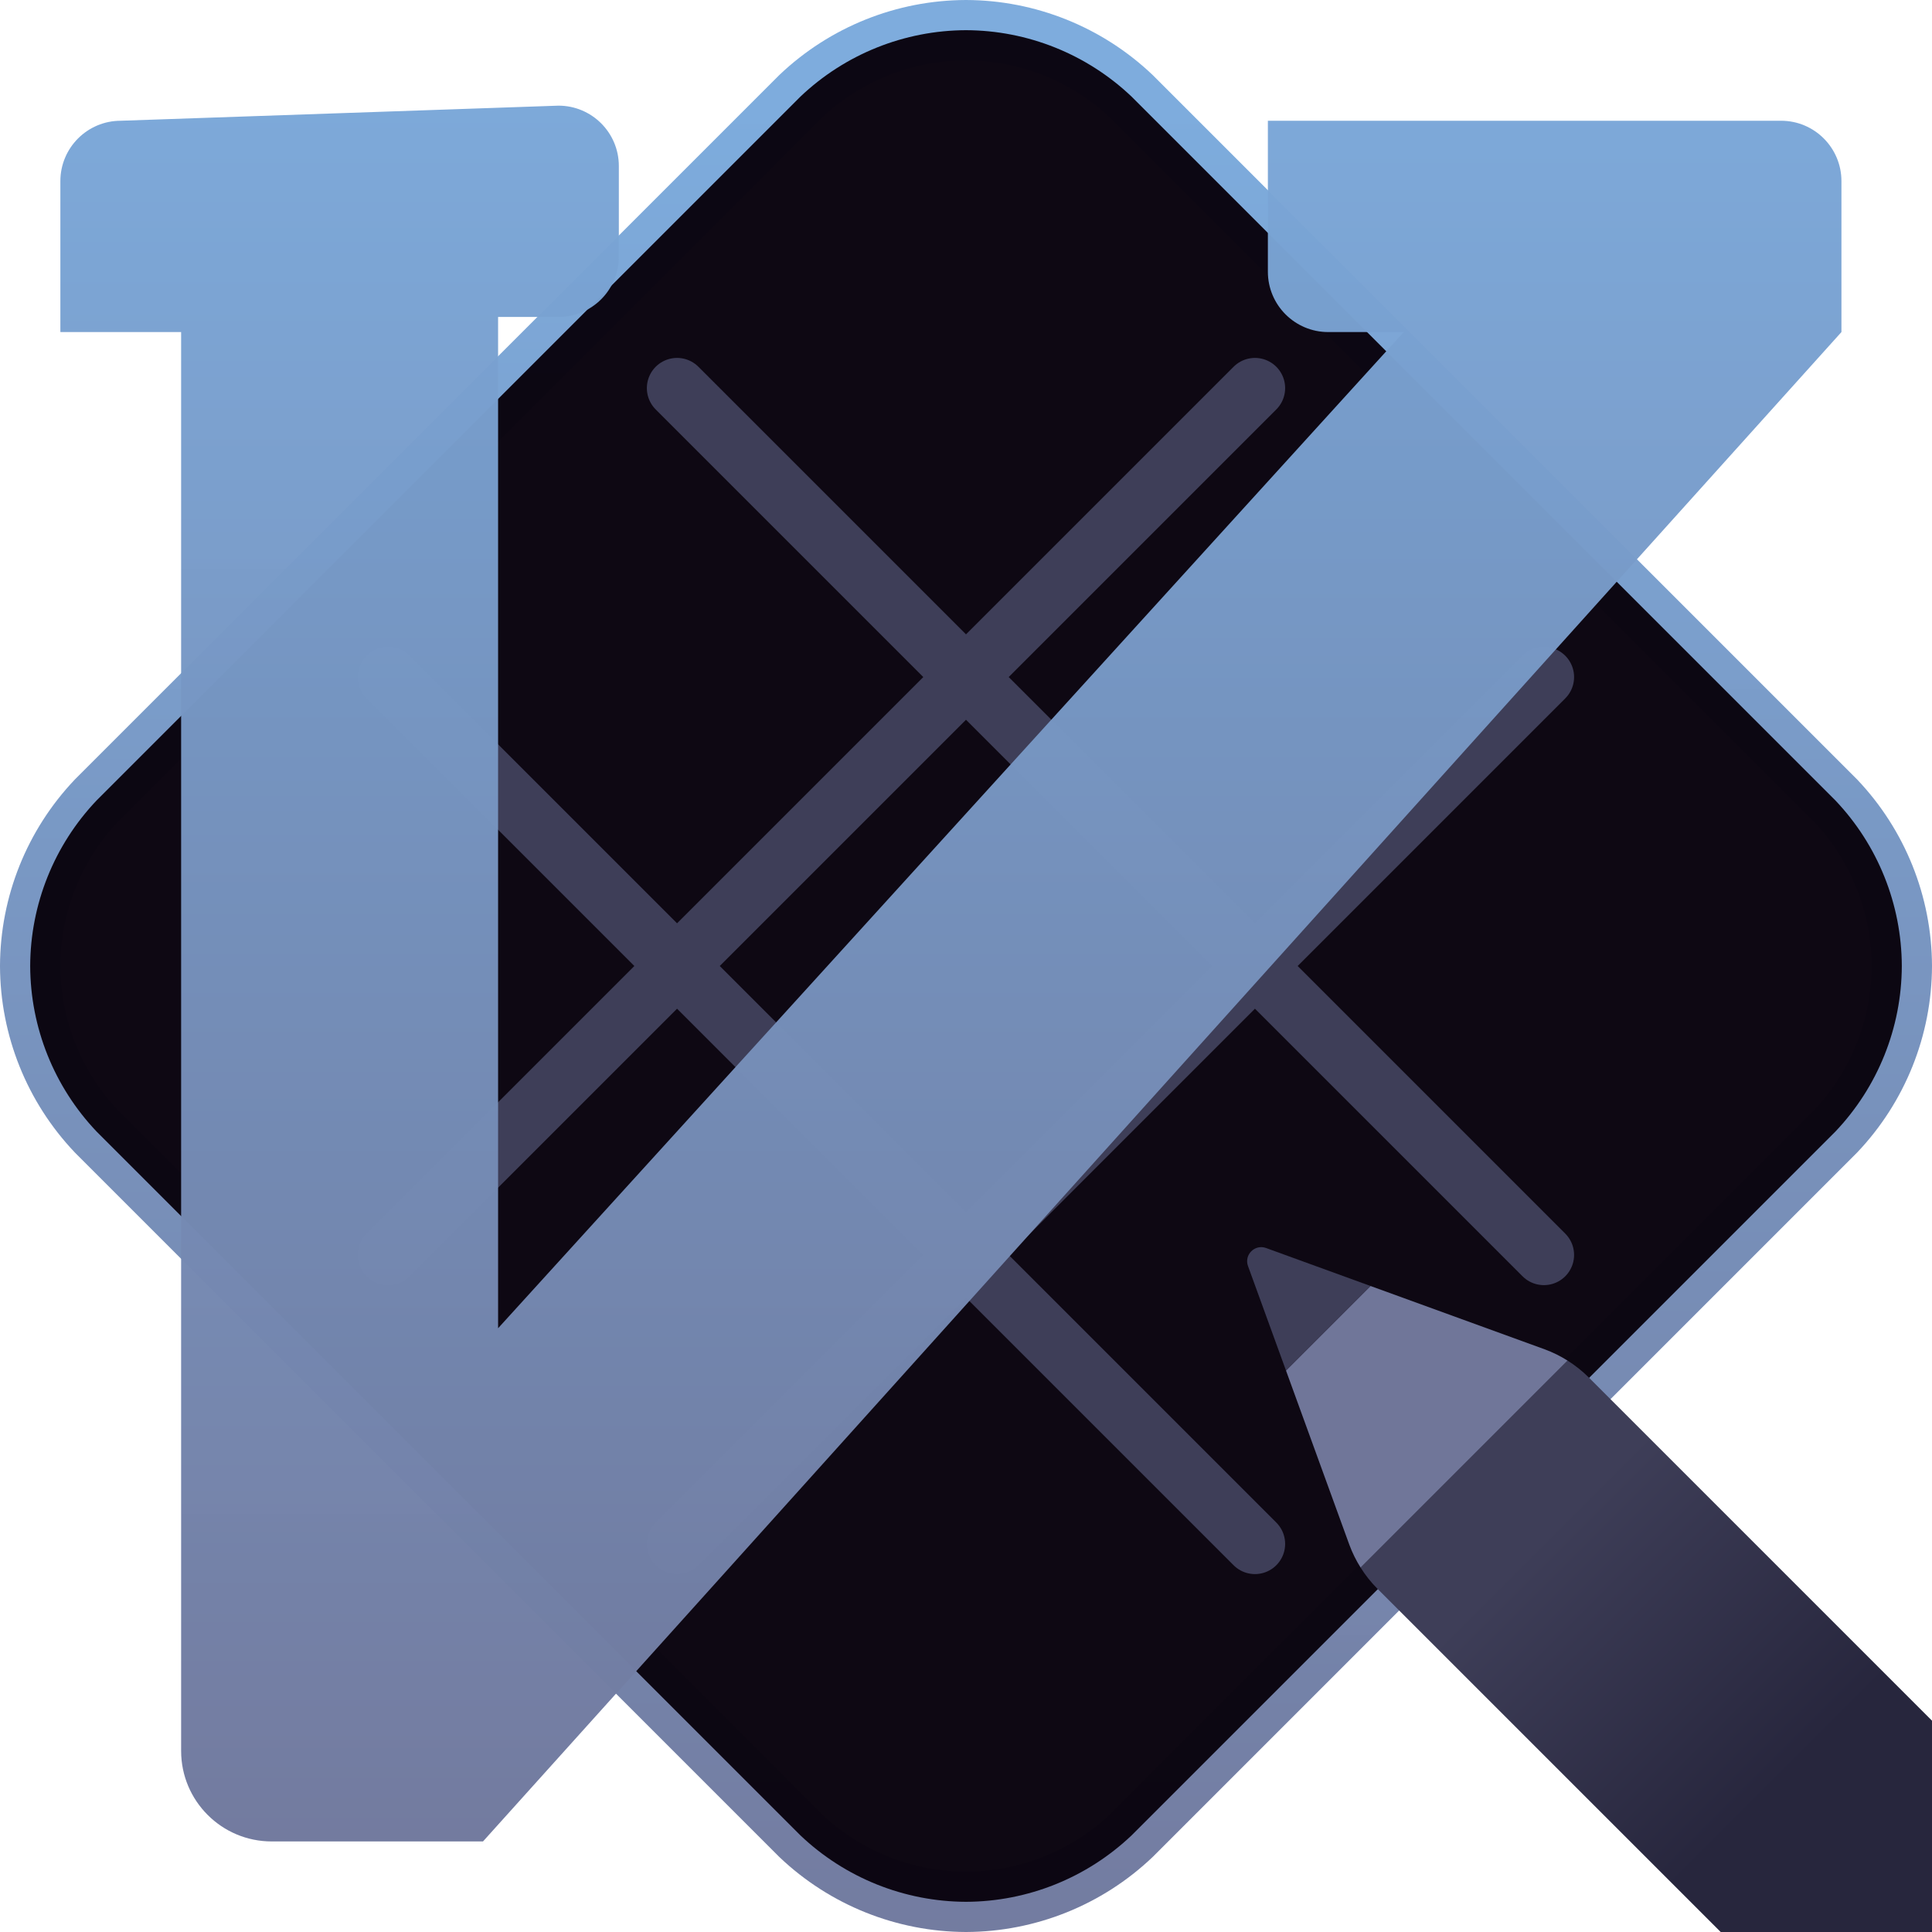
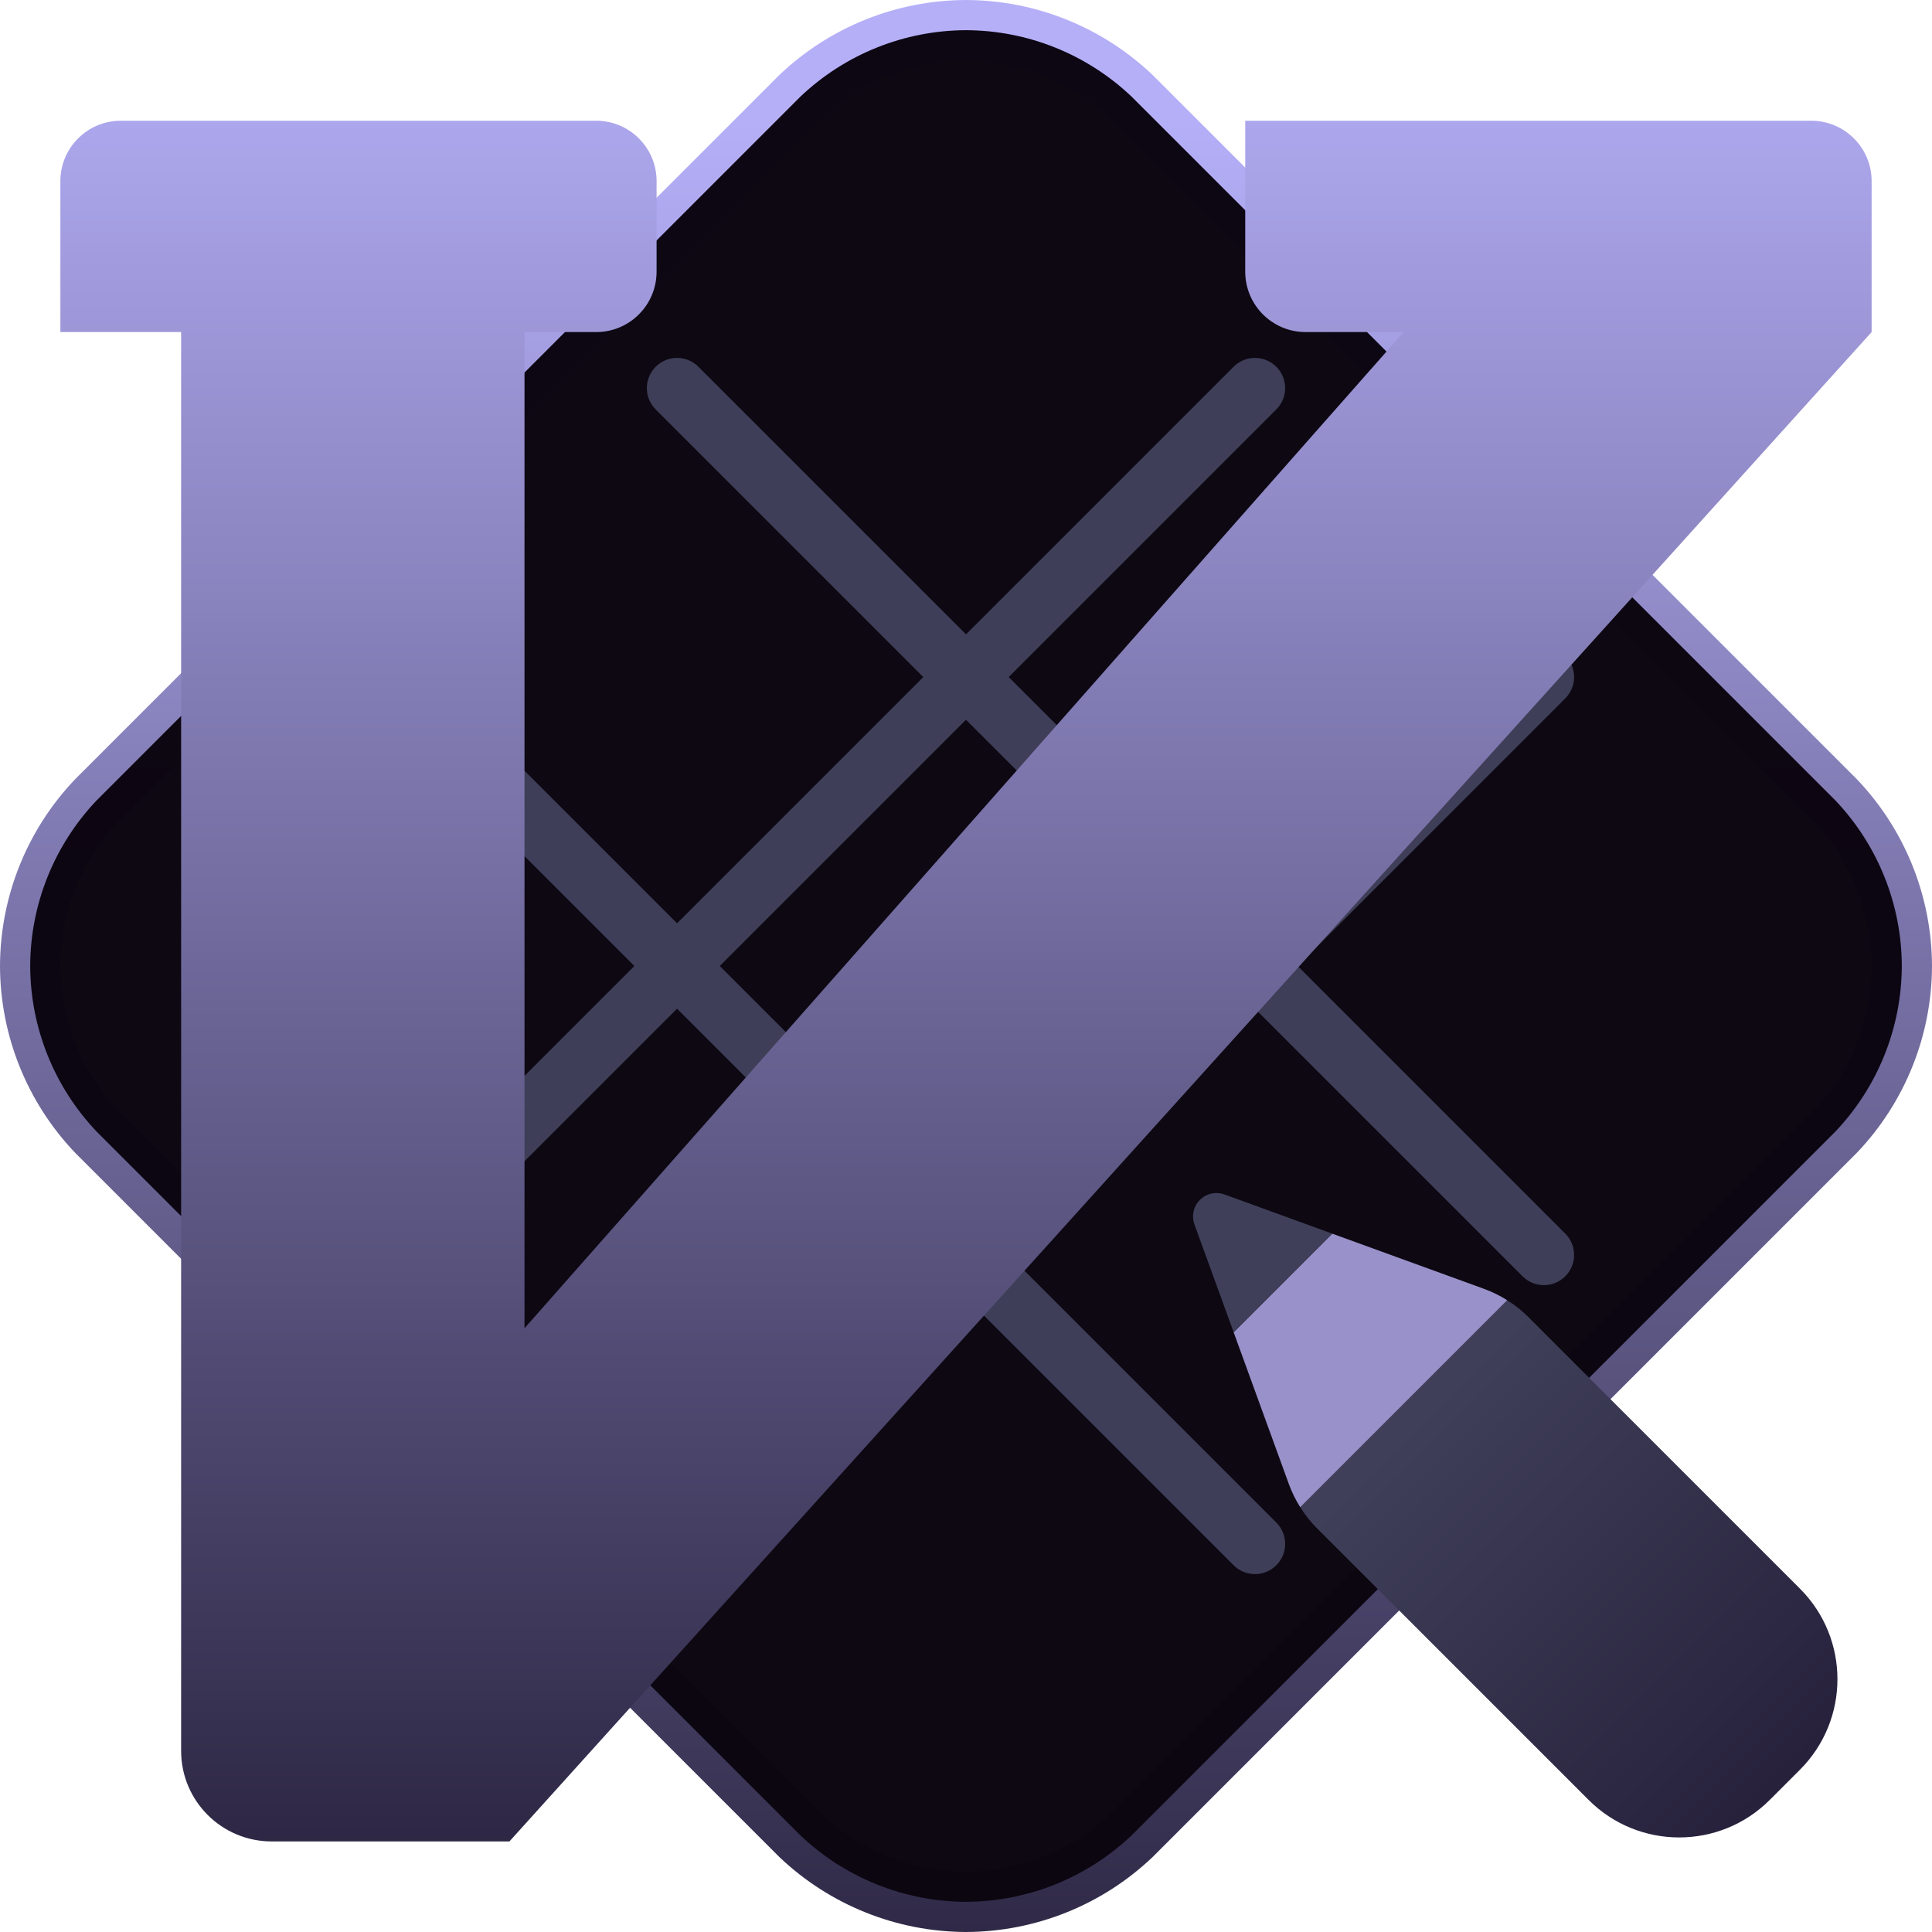
<svg xmlns="http://www.w3.org/2000/svg" xmlns:xlink="http://www.w3.org/1999/xlink" viewBox="0 0 512 512">
  <defs>
+     <linearGradient id="a">
+       <stop offset="0" style="stop-color:#b5aff8;stop-opacity:1" />
+       <stop offset="1" style="stop-color:#27213c;stop-opacity:1" />
+     </linearGradient>
    <linearGradient id="b">
-       <stop offset="0" stop-color="#27263d" />
-       <stop offset="1" stop-color="#3e3e58" />
-     </linearGradient>
-     <linearGradient id="a">
-       <stop offset="0" stop-color="#7baadc" stop-opacity=".98" />
-       <stop offset="1" stop-color="#71779b" stop-opacity=".988" />
+       <stop offset="0" style="stop-color:#27213c;stop-opacity:1" />
+       <stop offset="1" style="stop-color:#3f3f59;stop-opacity:1" />
    </linearGradient>
    <linearGradient xlink:href="#a" id="d" x1="256" x2="256" y1="0" y2="512" gradientUnits="userSpaceOnUse" />
    <linearGradient xlink:href="#a" id="c" x1="256" x2="256" y1="0" y2="512" gradientUnits="userSpaceOnUse" />
-     <linearGradient xlink:href="#b" id="e" x1="472" x2="408" y1="472" y2="408" gradientUnits="userSpaceOnUse" />
+     <linearGradient xlink:href="#b" id="e" x1="488" x2="392" y1="488" y2="392" gradientTransform="translate(-16 -16)" gradientUnits="userSpaceOnUse" />
  </defs>
-   <g stroke-linecap="round" stroke-linejoin="round" stroke-miterlimit="15.6" stroke-width="16" paint-order="markers stroke fill">
-     <path fill="#0c0611" fill-opacity=".988" stroke="url(#c)" d="M-256-24c-16.338.052-32.037 6.35-43.881 17.604l-186.516 186.516C-497.65 191.963-503.948 207.662-504 224c.052 16.338 6.35 32.037 17.604 43.881l186.516 186.516C-288.037 465.65-272.338 471.948-256 472c16.338-.052 32.037-6.35 43.881-17.604l186.516-186.516C-14.35 256.037-8.052 240.338-8 224c-.052-16.338-6.35-32.037-17.604-43.881L-212.119-6.396C-223.963-17.65-239.662-23.948-256-24Z" transform="translate(512 32)" />
-     <path fill="#3f3f59" fill-opacity=".99" stroke="#3f3f59" stroke-opacity=".988" d="m102.851 332.574 229.723-229.723M179.426 409.148 409.149 179.426m-0 153.148L179.425 102.852M332.574 409.149 102.851 179.426" />
+   <g style="display:inline">
+     <path d="M-256-24c-16.338.052-32.037 6.35-43.881 17.604l-186.516 186.516C-497.65 191.963-503.948 207.662-504 224c.052 16.338 6.35 32.037 17.604 43.881l186.516 186.516C-288.037 465.65-272.338 471.948-256 472c16.338-.052 32.037-6.35 43.881-17.604l186.516-186.516C-14.35 256.037-8.052 240.338-8 224c-.052-16.338-6.35-32.037-17.604-43.881L-212.119-6.396C-223.963-17.65-239.662-23.948-256-24Z" style="fill:#0c0611;fill-opacity:.988;stroke:url(#c);stroke-width:16;stroke-linecap:round;stroke-linejoin:round;stroke-miterlimit:15.6;stroke-dasharray:none;paint-order:markers stroke fill" transform="translate(512 32)" />
+     <path d="m-409.149 300.574 229.723-229.723M-332.574 377.148l229.723-229.723m-0 153.148L-332.575 70.852m153.149 306.297-229.723-229.723" style="fill:#3f3f59;fill-opacity:.99;stroke:#3f3f59;stroke-width:16;stroke-linecap:round;stroke-linejoin:round;stroke-miterlimit:15.6;stroke-dasharray:none;stroke-opacity:.988;paint-order:markers stroke fill" transform="translate(512 32)" />
  </g>
-   <path fill="url(#d)" d="M48 464V88H16V48c0-8.837 7.163-16 16-16l116-4c8.837 0 16 7.163 16 16v24c0 8.837-7.163 16-16 16h-16v268L372 88h-20c-8.837 0-16-7.163-16-16V32h136c8.837 0 16 7.163 16 16v40L128 488H72c-13.255 0-24-10.745-24-24Z" paint-order="markers stroke fill" />
-   <g paint-order="markers stroke fill">
-     <path fill="url(#e)" d="m415.424 360.576-54.848 54.848c1.262 2.018 2.746 3.888 4.424 5.576l91 91h56v-56l-91-91c-1.688-1.678-3.558-3.162-5.576-4.424z" />
-     <path fill="#71779b" fill-opacity=".988" d="m363.2 340.8-22.4 22.4 16.784 46.155c.779 2.123 1.782 4.157 2.992 6.068l54.848-54.848c-1.911-1.21-3.945-2.213-6.068-2.992z" />
-     <path fill="#3e3e58" d="m330.734 335.518 10.066 27.682 22.4-22.4-27.682-10.066c-2.979-1.083-5.868 1.805-4.784 4.784z" />
+   <g style="display:inline">
+     <path d="M48 464V88H16V48c0-8.837 7.163-16 16-16h126c8.837 0 16 7.163 16 16v24c0 8.837-7.163 16-16 16h-19v264L372 88h-26c-8.837 0-16-7.163-16-16V32h150c8.837 0 16 7.163 16 16v40L135 488H72c-13.255 0-24-10.745-24-24Z" style="fill:url(#d);stroke:none;stroke-width:16;stroke-linecap:round;stroke-linejoin:round;stroke-miterlimit:15.6;stroke-opacity:.988;paint-order:markers stroke fill" />
+   </g>
+   <g style="display:inline">
+     <path d="m399.424 344.576-54.848 54.848c1.262 2.018 2.746 3.888 4.424 5.576l72 72a33.941 33.941 0 0 0 48 0l8-8a33.941 33.941 0 0 0 0-48l-72-72c-1.688-1.678-3.558-3.162-5.576-4.424z" style="display:inline;fill:url(#e);stroke:none;stroke-width:16;stroke-linecap:round;stroke-linejoin:round;stroke-miterlimit:15.6;stroke-dasharray:none;stroke-opacity:1;paint-order:markers stroke fill" />
+     <path d="M353.067 326.933 326.933 353.067l14.651 40.289c.779 2.123 1.782 4.157 2.992 6.068l54.848-54.848c-1.911-1.21-3.945-2.213-6.068-2.992z" style="display:inline;fill:#9b93cb;fill-opacity:.988;stroke:none;stroke-width:16;stroke-linecap:round;stroke-linejoin:round;stroke-miterlimit:15.6;stroke-dasharray:none;stroke-opacity:1;paint-order:markers stroke fill" />
+     <path d="M338.967 332.195a6.2 6.2 0 0 0-6.426 8.291l10.393 28.58 26.133-26.133-28.58-10.393a6.2 6.2 0 0 0-1.52-.346z" style="display:inline;fill:#3f3f59;fill-opacity:1;stroke:none;stroke-width:16;stroke-linecap:round;stroke-linejoin:round;stroke-miterlimit:15.6;stroke-dasharray:none;stroke-opacity:1;paint-order:markers stroke fill" transform="translate(-16 -16)" />
  </g>
</svg>
